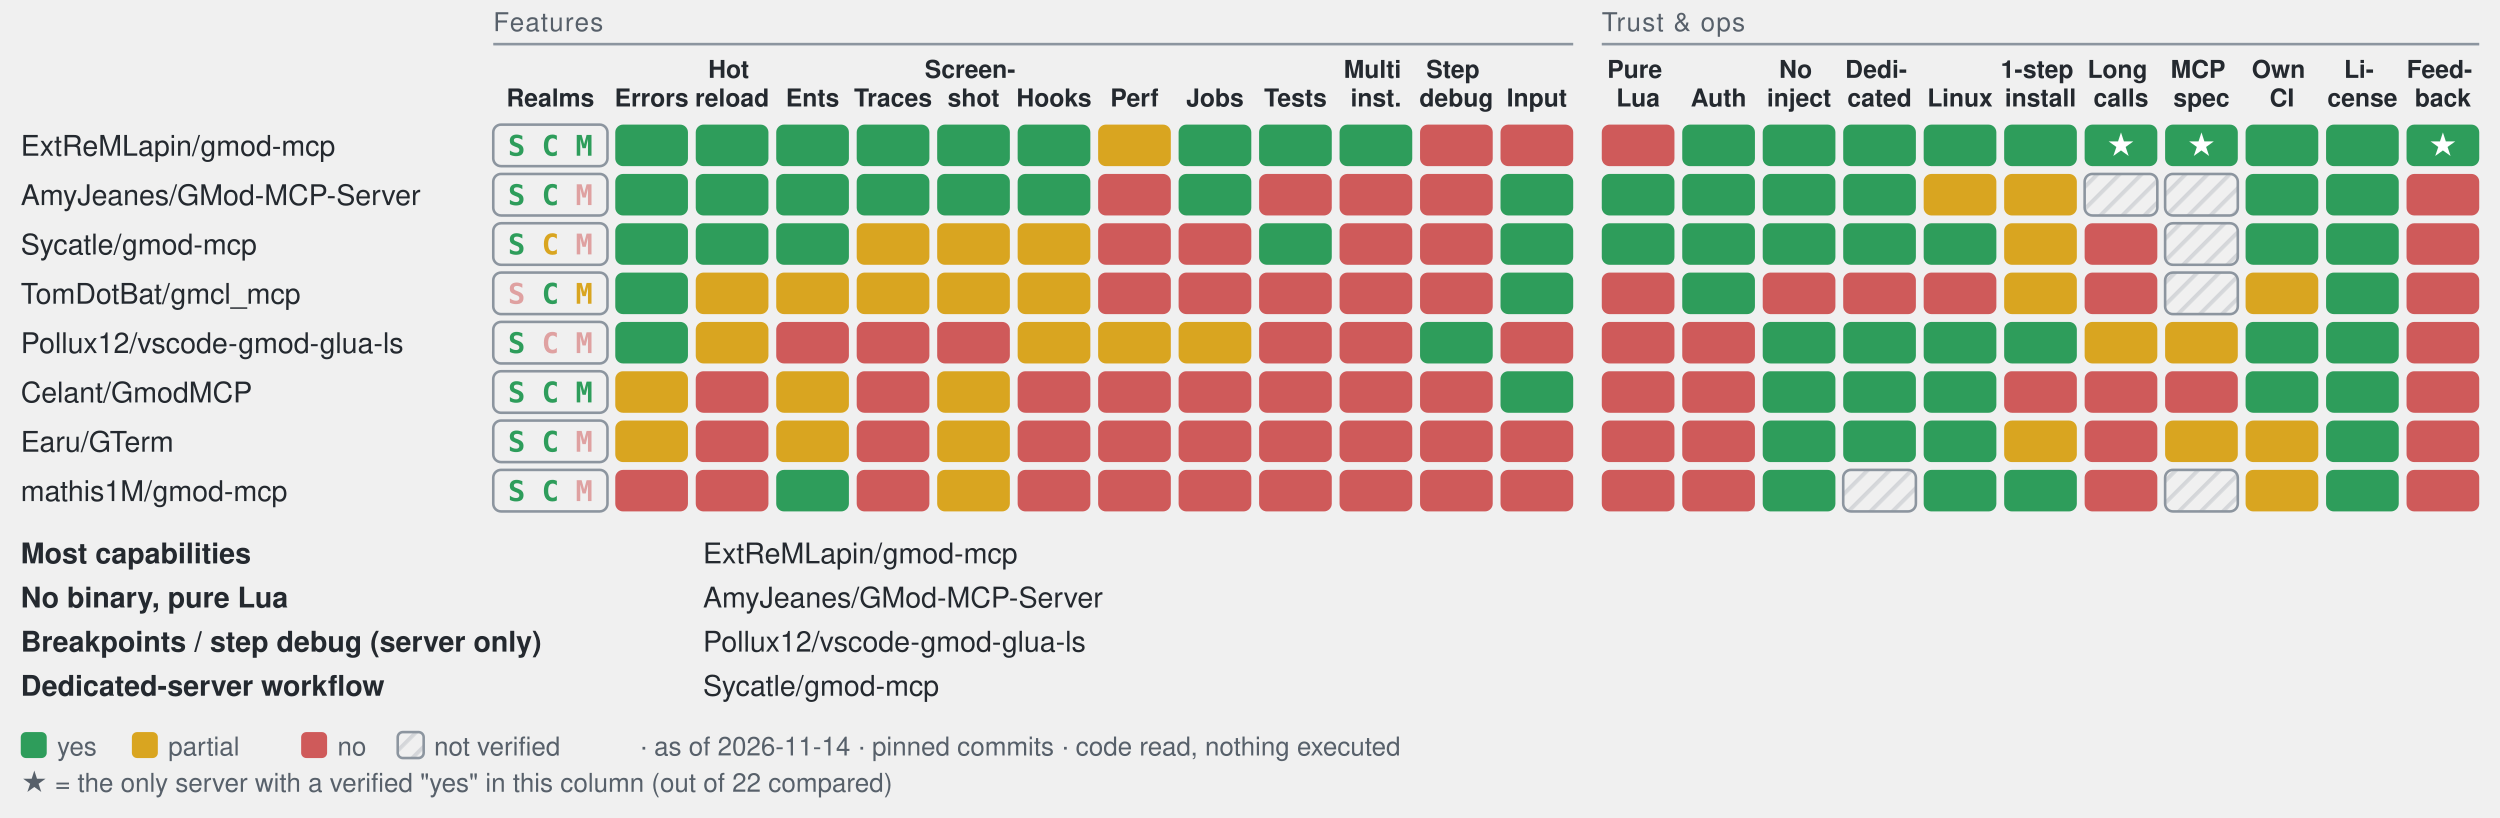
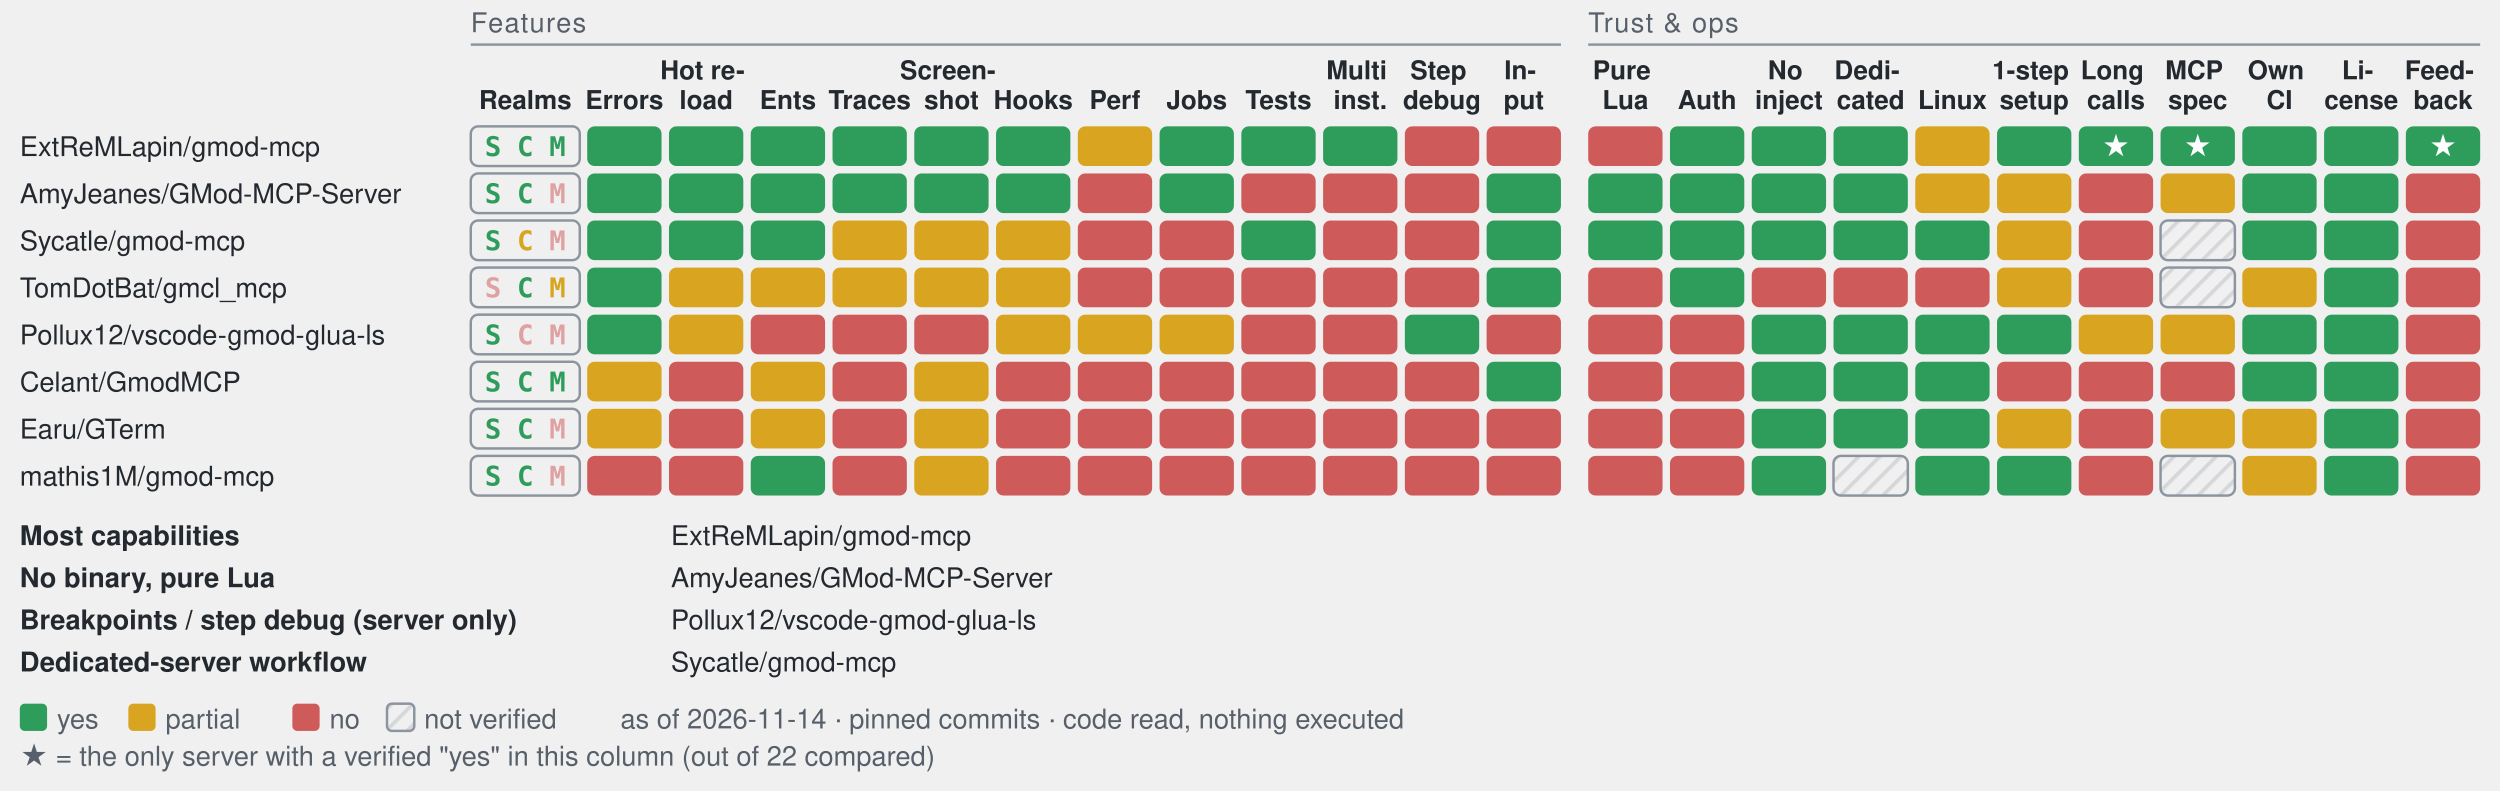
- <svg xmlns="http://www.w3.org/2000/svg" width="963" height="315" viewBox="0 0 963 315" role="img" aria-label="Comparison of Garry's Mod MCP servers">
-   <style>.hdr,.repo,.pick,.pickrepo,.foot,.grp,.realm,.star{font-family:-apple-system,'Segoe UI',Helvetica,Arial,sans-serif}.repo,.pickrepo{font-size:11px;fill:#24292f}.pick{font-size:11px;font-weight:700;fill:#24292f}.hdr{font-size:9.5px;font-weight:600;fill:#24292f}.grp{font-size:10px;letter-spacing:.05em;fill:#57606a}.grpline{stroke:#8c959f;stroke-width:1}.foot{font-size:10px;fill:#57606a}.star{font-size:11px;fill:#fff}.realm{font-family:ui-monospace,Menlo,Consolas,monospace;font-size:11px;font-weight:700}.r-yes{fill:#2e9d5b}.r-partial{fill:#d9a520}.r-no{fill:#c94040;opacity:.45}.r-unverified{fill:#57606a;opacity:.6}.realms{stroke:#8c959f;stroke-width:1}.v-no{opacity:.85}.v-unverified{stroke:#8c959f;stroke-width:1}.hatchline{stroke:#8c959f;stroke-width:3;opacity:.27}</style>
+ <svg xmlns="http://www.w3.org/2000/svg" width="1009" height="319" viewBox="0 0 1009 319" role="img" aria-label="Comparison of Garry's Mod MCP servers">
+   <style>.hdr,.repo,.pick,.pickrepo,.foot,.grp,.realm,.star{font-family:-apple-system,'Segoe UI',Helvetica,Arial,sans-serif}.repo,.pickrepo{font-size:11px;fill:#24292f}.pick{font-size:11px;font-weight:700;fill:#24292f}.hdr{font-size:10.5px;font-weight:600;fill:#24292f}.grp{font-size:11px;letter-spacing:.05em;fill:#57606a}.grpline{stroke:#8c959f;stroke-width:1}.foot{font-size:11px;fill:#57606a}.star{font-size:11px;fill:#fff}.realm{font-family:ui-monospace,Menlo,Consolas,monospace;font-size:11px;font-weight:700}.r-yes{fill:#2e9d5b}.r-partial{fill:#d9a520}.r-no{fill:#c94040;opacity:.45}.r-unverified{fill:#57606a;opacity:.6}.realms{stroke:#8c959f;stroke-width:1}.v-no{opacity:.85}.v-unverified{stroke:#8c959f;stroke-width:1}.hatchline{stroke:#8c959f;stroke-width:3;opacity:.27}</style>
  <defs>
    <pattern id="hatch" patternUnits="userSpaceOnUse" width="6" height="6" patternTransform="rotate(45)">
      <line class="hatchline" x1="0" y1="0" x2="0" y2="6" />
    </pattern>
  </defs>
-   <text class="grp" x="190" y="12">Features</text>
-   <line class="grpline" x1="190" y1="17" x2="606" y2="17" />
-   <text class="grp" x="617" y="12">Trust &amp; ops</text>
-   <line class="grpline" x1="617" y1="17" x2="955" y2="17" />
+   <text class="grp" x="190" y="13">Features</text>
+   <line class="grpline" x1="190" y1="18" x2="630" y2="18" />
+   <text class="grp" x="641" y="13">Trust &amp; ops</text>
+   <line class="grpline" x1="641" y1="18" x2="1001" y2="18" />
  <text class="hdr" x="212" text-anchor="middle">
-     <tspan x="212" y="41">Realms</tspan>
-   </text>
-   <text class="hdr" x="251" text-anchor="middle">
-     <tspan x="251" y="41">Errors</tspan>
-   </text>
-   <text class="hdr" x="282" text-anchor="middle">
-     <tspan x="282" y="30">Hot</tspan>
-     <tspan x="282" y="41">reload</tspan>
-   </text>
-   <text class="hdr" x="313" text-anchor="middle">
-     <tspan x="313" y="41">Ents</tspan>
-   </text>
-   <text class="hdr" x="344" text-anchor="middle">
-     <tspan x="344" y="41">Traces</tspan>
-   </text>
-   <text class="hdr" x="375" text-anchor="middle">
-     <tspan x="375" y="30">Screen-</tspan>
-     <tspan x="375" y="41">shot</tspan>
-   </text>
-   <text class="hdr" x="406" text-anchor="middle">
-     <tspan x="406" y="41">Hooks</tspan>
-   </text>
-   <text class="hdr" x="437" text-anchor="middle">
-     <tspan x="437" y="41">Perf</tspan>
-   </text>
-   <text class="hdr" x="468" text-anchor="middle">
-     <tspan x="468" y="41">Jobs</tspan>
-   </text>
-   <text class="hdr" x="499" text-anchor="middle">
-     <tspan x="499" y="41">Tests</tspan>
-   </text>
-   <text class="hdr" x="530" text-anchor="middle">
-     <tspan x="530" y="30">Multi</tspan>
-     <tspan x="530" y="41">inst.</tspan>
-   </text>
-   <text class="hdr" x="561" text-anchor="middle">
-     <tspan x="561" y="30">Step</tspan>
-     <tspan x="561" y="41">debug</tspan>
-   </text>
-   <text class="hdr" x="592" text-anchor="middle">
-     <tspan x="592" y="41">Input</tspan>
-   </text>
-   <text class="hdr" x="631" text-anchor="middle">
-     <tspan x="631" y="30">Pure</tspan>
-     <tspan x="631" y="41">Lua</tspan>
-   </text>
-   <text class="hdr" x="662" text-anchor="middle">
-     <tspan x="662" y="41">Auth</tspan>
-   </text>
-   <text class="hdr" x="693" text-anchor="middle">
-     <tspan x="693" y="30">No</tspan>
-     <tspan x="693" y="41">inject</tspan>
-   </text>
-   <text class="hdr" x="724" text-anchor="middle">
-     <tspan x="724" y="30">Dedi-</tspan>
-     <tspan x="724" y="41">cated</tspan>
+     <tspan x="212" y="44">Realms</tspan>
+   </text>
+   <text class="hdr" x="252" text-anchor="middle">
+     <tspan x="252" y="44">Errors</tspan>
+   </text>
+   <text class="hdr" x="285" text-anchor="middle">
+     <tspan x="285" y="32">Hot re-</tspan>
+     <tspan x="285" y="44">load</tspan>
+   </text>
+   <text class="hdr" x="318" text-anchor="middle">
+     <tspan x="318" y="44">Ents</tspan>
+   </text>
+   <text class="hdr" x="351" text-anchor="middle">
+     <tspan x="351" y="44">Traces</tspan>
+   </text>
+   <text class="hdr" x="384" text-anchor="middle">
+     <tspan x="384" y="32">Screen-</tspan>
+     <tspan x="384" y="44">shot</tspan>
+   </text>
+   <text class="hdr" x="417" text-anchor="middle">
+     <tspan x="417" y="44">Hooks</tspan>
+   </text>
+   <text class="hdr" x="450" text-anchor="middle">
+     <tspan x="450" y="44">Perf</tspan>
+   </text>
+   <text class="hdr" x="483" text-anchor="middle">
+     <tspan x="483" y="44">Jobs</tspan>
+   </text>
+   <text class="hdr" x="516" text-anchor="middle">
+     <tspan x="516" y="44">Tests</tspan>
+   </text>
+   <text class="hdr" x="549" text-anchor="middle">
+     <tspan x="549" y="32">Multi</tspan>
+     <tspan x="549" y="44">inst.</tspan>
+   </text>
+   <text class="hdr" x="582" text-anchor="middle">
+     <tspan x="582" y="32">Step</tspan>
+     <tspan x="582" y="44">debug</tspan>
+   </text>
+   <text class="hdr" x="615" text-anchor="middle">
+     <tspan x="615" y="32">In-</tspan>
+     <tspan x="615" y="44">put</tspan>
+   </text>
+   <text class="hdr" x="656" text-anchor="middle">
+     <tspan x="656" y="32">Pure</tspan>
+     <tspan x="656" y="44">Lua</tspan>
+   </text>
+   <text class="hdr" x="689" text-anchor="middle">
+     <tspan x="689" y="44">Auth</tspan>
+   </text>
+   <text class="hdr" x="722" text-anchor="middle">
+     <tspan x="722" y="32">No</tspan>
+     <tspan x="722" y="44">inject</tspan>
  </text>
  <text class="hdr" x="755" text-anchor="middle">
-     <tspan x="755" y="41">Linux</tspan>
-   </text>
-   <text class="hdr" x="786" text-anchor="middle">
-     <tspan x="786" y="30">1-step</tspan>
-     <tspan x="786" y="41">install</tspan>
-   </text>
-   <text class="hdr" x="817" text-anchor="middle">
-     <tspan x="817" y="30">Long</tspan>
-     <tspan x="817" y="41">calls</tspan>
-   </text>
-   <text class="hdr" x="848" text-anchor="middle">
-     <tspan x="848" y="30">MCP</tspan>
-     <tspan x="848" y="41">spec</tspan>
-   </text>
-   <text class="hdr" x="879" text-anchor="middle">
-     <tspan x="879" y="30">Own</tspan>
-     <tspan x="879" y="41">CI</tspan>
-   </text>
-   <text class="hdr" x="910" text-anchor="middle">
-     <tspan x="910" y="30">Li-</tspan>
-     <tspan x="910" y="41">cense</tspan>
-   </text>
-   <text class="hdr" x="941" text-anchor="middle">
-     <tspan x="941" y="30">Feed-</tspan>
-     <tspan x="941" y="41">back</tspan>
-   </text>
-   <text class="repo" x="8" y="60">ExtReMLapin/gmod-mcp</text>
-   <rect class="cell realms" x="190" y="48" width="44" height="16" rx="3" fill="none" />
-   <text class="realm r-yes" x="199" y="60" text-anchor="middle">S</text>
-   <text class="realm r-yes" x="212" y="60" text-anchor="middle">C</text>
-   <text class="realm r-yes" x="225" y="60" text-anchor="middle">M</text>
-   <rect class="cell v-yes" x="237" y="48" width="28" height="16" rx="3" fill="#2e9d5b" />
-   <rect class="cell v-yes" x="268" y="48" width="28" height="16" rx="3" fill="#2e9d5b" />
-   <rect class="cell v-yes" x="299" y="48" width="28" height="16" rx="3" fill="#2e9d5b" />
-   <rect class="cell v-yes" x="330" y="48" width="28" height="16" rx="3" fill="#2e9d5b" />
-   <rect class="cell v-yes" x="361" y="48" width="28" height="16" rx="3" fill="#2e9d5b" />
-   <rect class="cell v-yes" x="392" y="48" width="28" height="16" rx="3" fill="#2e9d5b" />
-   <rect class="cell v-partial" x="423" y="48" width="28" height="16" rx="3" fill="#d9a520" />
-   <rect class="cell v-yes" x="454" y="48" width="28" height="16" rx="3" fill="#2e9d5b" />
-   <rect class="cell v-yes" x="485" y="48" width="28" height="16" rx="3" fill="#2e9d5b" />
-   <rect class="cell v-yes" x="516" y="48" width="28" height="16" rx="3" fill="#2e9d5b" />
-   <rect class="cell v-no" x="547" y="48" width="28" height="16" rx="3" fill="#c94040" />
-   <rect class="cell v-no" x="578" y="48" width="28" height="16" rx="3" fill="#c94040" />
-   <rect class="cell v-no" x="617" y="48" width="28" height="16" rx="3" fill="#c94040" />
-   <rect class="cell v-yes" x="648" y="48" width="28" height="16" rx="3" fill="#2e9d5b" />
-   <rect class="cell v-yes" x="679" y="48" width="28" height="16" rx="3" fill="#2e9d5b" />
-   <rect class="cell v-yes" x="710" y="48" width="28" height="16" rx="3" fill="#2e9d5b" />
-   <rect class="cell v-yes" x="741" y="48" width="28" height="16" rx="3" fill="#2e9d5b" />
-   <rect class="cell v-yes" x="772" y="48" width="28" height="16" rx="3" fill="#2e9d5b" />
-   <rect class="cell v-yes" x="803" y="48" width="28" height="16" rx="3" fill="#2e9d5b" />
-   <text class="star" x="817" y="60" text-anchor="middle">★</text>
-   <rect class="cell v-yes" x="834" y="48" width="28" height="16" rx="3" fill="#2e9d5b" />
-   <text class="star" x="848" y="60" text-anchor="middle">★</text>
-   <rect class="cell v-yes" x="865" y="48" width="28" height="16" rx="3" fill="#2e9d5b" />
-   <rect class="cell v-yes" x="896" y="48" width="28" height="16" rx="3" fill="#2e9d5b" />
-   <rect class="cell v-yes" x="927" y="48" width="28" height="16" rx="3" fill="#2e9d5b" />
-   <text class="star" x="941" y="60" text-anchor="middle">★</text>
-   <text class="repo" x="8" y="79">AmyJeanes/GMod-MCP-Server</text>
-   <rect class="cell realms" x="190" y="67" width="44" height="16" rx="3" fill="none" />
-   <text class="realm r-yes" x="199" y="79" text-anchor="middle">S</text>
-   <text class="realm r-yes" x="212" y="79" text-anchor="middle">C</text>
-   <text class="realm r-no" x="225" y="79" text-anchor="middle">M</text>
-   <rect class="cell v-yes" x="237" y="67" width="28" height="16" rx="3" fill="#2e9d5b" />
-   <rect class="cell v-yes" x="268" y="67" width="28" height="16" rx="3" fill="#2e9d5b" />
-   <rect class="cell v-yes" x="299" y="67" width="28" height="16" rx="3" fill="#2e9d5b" />
-   <rect class="cell v-yes" x="330" y="67" width="28" height="16" rx="3" fill="#2e9d5b" />
-   <rect class="cell v-yes" x="361" y="67" width="28" height="16" rx="3" fill="#2e9d5b" />
-   <rect class="cell v-yes" x="392" y="67" width="28" height="16" rx="3" fill="#2e9d5b" />
-   <rect class="cell v-no" x="423" y="67" width="28" height="16" rx="3" fill="#c94040" />
-   <rect class="cell v-yes" x="454" y="67" width="28" height="16" rx="3" fill="#2e9d5b" />
-   <rect class="cell v-no" x="485" y="67" width="28" height="16" rx="3" fill="#c94040" />
-   <rect class="cell v-no" x="516" y="67" width="28" height="16" rx="3" fill="#c94040" />
-   <rect class="cell v-no" x="547" y="67" width="28" height="16" rx="3" fill="#c94040" />
-   <rect class="cell v-yes" x="578" y="67" width="28" height="16" rx="3" fill="#2e9d5b" />
-   <rect class="cell v-yes" x="617" y="67" width="28" height="16" rx="3" fill="#2e9d5b" />
-   <rect class="cell v-yes" x="648" y="67" width="28" height="16" rx="3" fill="#2e9d5b" />
-   <rect class="cell v-yes" x="679" y="67" width="28" height="16" rx="3" fill="#2e9d5b" />
-   <rect class="cell v-yes" x="710" y="67" width="28" height="16" rx="3" fill="#2e9d5b" />
-   <rect class="cell v-partial" x="741" y="67" width="28" height="16" rx="3" fill="#d9a520" />
-   <rect class="cell v-partial" x="772" y="67" width="28" height="16" rx="3" fill="#d9a520" />
-   <rect class="cell v-unverified" x="803" y="67" width="28" height="16" rx="3" fill="url(#hatch)" />
-   <rect class="cell v-unverified" x="834" y="67" width="28" height="16" rx="3" fill="url(#hatch)" />
-   <rect class="cell v-yes" x="865" y="67" width="28" height="16" rx="3" fill="#2e9d5b" />
-   <rect class="cell v-yes" x="896" y="67" width="28" height="16" rx="3" fill="#2e9d5b" />
-   <rect class="cell v-no" x="927" y="67" width="28" height="16" rx="3" fill="#c94040" />
-   <text class="repo" x="8" y="98">Sycatle/gmod-mcp</text>
-   <rect class="cell realms" x="190" y="86" width="44" height="16" rx="3" fill="none" />
-   <text class="realm r-yes" x="199" y="98" text-anchor="middle">S</text>
-   <text class="realm r-partial" x="212" y="98" text-anchor="middle">C</text>
-   <text class="realm r-no" x="225" y="98" text-anchor="middle">M</text>
-   <rect class="cell v-yes" x="237" y="86" width="28" height="16" rx="3" fill="#2e9d5b" />
-   <rect class="cell v-yes" x="268" y="86" width="28" height="16" rx="3" fill="#2e9d5b" />
-   <rect class="cell v-yes" x="299" y="86" width="28" height="16" rx="3" fill="#2e9d5b" />
-   <rect class="cell v-partial" x="330" y="86" width="28" height="16" rx="3" fill="#d9a520" />
-   <rect class="cell v-partial" x="361" y="86" width="28" height="16" rx="3" fill="#d9a520" />
-   <rect class="cell v-partial" x="392" y="86" width="28" height="16" rx="3" fill="#d9a520" />
-   <rect class="cell v-no" x="423" y="86" width="28" height="16" rx="3" fill="#c94040" />
-   <rect class="cell v-no" x="454" y="86" width="28" height="16" rx="3" fill="#c94040" />
-   <rect class="cell v-yes" x="485" y="86" width="28" height="16" rx="3" fill="#2e9d5b" />
-   <rect class="cell v-no" x="516" y="86" width="28" height="16" rx="3" fill="#c94040" />
-   <rect class="cell v-no" x="547" y="86" width="28" height="16" rx="3" fill="#c94040" />
-   <rect class="cell v-yes" x="578" y="86" width="28" height="16" rx="3" fill="#2e9d5b" />
-   <rect class="cell v-yes" x="617" y="86" width="28" height="16" rx="3" fill="#2e9d5b" />
-   <rect class="cell v-yes" x="648" y="86" width="28" height="16" rx="3" fill="#2e9d5b" />
-   <rect class="cell v-yes" x="679" y="86" width="28" height="16" rx="3" fill="#2e9d5b" />
-   <rect class="cell v-yes" x="710" y="86" width="28" height="16" rx="3" fill="#2e9d5b" />
-   <rect class="cell v-yes" x="741" y="86" width="28" height="16" rx="3" fill="#2e9d5b" />
-   <rect class="cell v-partial" x="772" y="86" width="28" height="16" rx="3" fill="#d9a520" />
-   <rect class="cell v-no" x="803" y="86" width="28" height="16" rx="3" fill="#c94040" />
-   <rect class="cell v-unverified" x="834" y="86" width="28" height="16" rx="3" fill="url(#hatch)" />
-   <rect class="cell v-yes" x="865" y="86" width="28" height="16" rx="3" fill="#2e9d5b" />
-   <rect class="cell v-yes" x="896" y="86" width="28" height="16" rx="3" fill="#2e9d5b" />
-   <rect class="cell v-no" x="927" y="86" width="28" height="16" rx="3" fill="#c94040" />
-   <text class="repo" x="8" y="117">TomDotBat/gmcl_mcp</text>
-   <rect class="cell realms" x="190" y="105" width="44" height="16" rx="3" fill="none" />
-   <text class="realm r-no" x="199" y="117" text-anchor="middle">S</text>
-   <text class="realm r-yes" x="212" y="117" text-anchor="middle">C</text>
-   <text class="realm r-partial" x="225" y="117" text-anchor="middle">M</text>
-   <rect class="cell v-yes" x="237" y="105" width="28" height="16" rx="3" fill="#2e9d5b" />
-   <rect class="cell v-partial" x="268" y="105" width="28" height="16" rx="3" fill="#d9a520" />
-   <rect class="cell v-partial" x="299" y="105" width="28" height="16" rx="3" fill="#d9a520" />
-   <rect class="cell v-partial" x="330" y="105" width="28" height="16" rx="3" fill="#d9a520" />
-   <rect class="cell v-partial" x="361" y="105" width="28" height="16" rx="3" fill="#d9a520" />
-   <rect class="cell v-partial" x="392" y="105" width="28" height="16" rx="3" fill="#d9a520" />
-   <rect class="cell v-no" x="423" y="105" width="28" height="16" rx="3" fill="#c94040" />
-   <rect class="cell v-no" x="454" y="105" width="28" height="16" rx="3" fill="#c94040" />
-   <rect class="cell v-no" x="485" y="105" width="28" height="16" rx="3" fill="#c94040" />
-   <rect class="cell v-no" x="516" y="105" width="28" height="16" rx="3" fill="#c94040" />
-   <rect class="cell v-no" x="547" y="105" width="28" height="16" rx="3" fill="#c94040" />
-   <rect class="cell v-yes" x="578" y="105" width="28" height="16" rx="3" fill="#2e9d5b" />
-   <rect class="cell v-no" x="617" y="105" width="28" height="16" rx="3" fill="#c94040" />
-   <rect class="cell v-yes" x="648" y="105" width="28" height="16" rx="3" fill="#2e9d5b" />
-   <rect class="cell v-no" x="679" y="105" width="28" height="16" rx="3" fill="#c94040" />
-   <rect class="cell v-no" x="710" y="105" width="28" height="16" rx="3" fill="#c94040" />
-   <rect class="cell v-no" x="741" y="105" width="28" height="16" rx="3" fill="#c94040" />
-   <rect class="cell v-partial" x="772" y="105" width="28" height="16" rx="3" fill="#d9a520" />
-   <rect class="cell v-no" x="803" y="105" width="28" height="16" rx="3" fill="#c94040" />
-   <rect class="cell v-unverified" x="834" y="105" width="28" height="16" rx="3" fill="url(#hatch)" />
-   <rect class="cell v-partial" x="865" y="105" width="28" height="16" rx="3" fill="#d9a520" />
-   <rect class="cell v-yes" x="896" y="105" width="28" height="16" rx="3" fill="#2e9d5b" />
-   <rect class="cell v-no" x="927" y="105" width="28" height="16" rx="3" fill="#c94040" />
-   <text class="repo" x="8" y="136">Pollux12/vscode-gmod-glua-ls</text>
-   <rect class="cell realms" x="190" y="124" width="44" height="16" rx="3" fill="none" />
-   <text class="realm r-yes" x="199" y="136" text-anchor="middle">S</text>
-   <text class="realm r-no" x="212" y="136" text-anchor="middle">C</text>
-   <text class="realm r-no" x="225" y="136" text-anchor="middle">M</text>
-   <rect class="cell v-yes" x="237" y="124" width="28" height="16" rx="3" fill="#2e9d5b" />
-   <rect class="cell v-partial" x="268" y="124" width="28" height="16" rx="3" fill="#d9a520" />
-   <rect class="cell v-no" x="299" y="124" width="28" height="16" rx="3" fill="#c94040" />
-   <rect class="cell v-no" x="330" y="124" width="28" height="16" rx="3" fill="#c94040" />
-   <rect class="cell v-no" x="361" y="124" width="28" height="16" rx="3" fill="#c94040" />
-   <rect class="cell v-partial" x="392" y="124" width="28" height="16" rx="3" fill="#d9a520" />
-   <rect class="cell v-partial" x="423" y="124" width="28" height="16" rx="3" fill="#d9a520" />
-   <rect class="cell v-partial" x="454" y="124" width="28" height="16" rx="3" fill="#d9a520" />
-   <rect class="cell v-no" x="485" y="124" width="28" height="16" rx="3" fill="#c94040" />
-   <rect class="cell v-no" x="516" y="124" width="28" height="16" rx="3" fill="#c94040" />
-   <rect class="cell v-yes" x="547" y="124" width="28" height="16" rx="3" fill="#2e9d5b" />
-   <rect class="cell v-no" x="578" y="124" width="28" height="16" rx="3" fill="#c94040" />
-   <rect class="cell v-no" x="617" y="124" width="28" height="16" rx="3" fill="#c94040" />
-   <rect class="cell v-no" x="648" y="124" width="28" height="16" rx="3" fill="#c94040" />
-   <rect class="cell v-yes" x="679" y="124" width="28" height="16" rx="3" fill="#2e9d5b" />
-   <rect class="cell v-yes" x="710" y="124" width="28" height="16" rx="3" fill="#2e9d5b" />
-   <rect class="cell v-yes" x="741" y="124" width="28" height="16" rx="3" fill="#2e9d5b" />
-   <rect class="cell v-yes" x="772" y="124" width="28" height="16" rx="3" fill="#2e9d5b" />
-   <rect class="cell v-partial" x="803" y="124" width="28" height="16" rx="3" fill="#d9a520" />
-   <rect class="cell v-partial" x="834" y="124" width="28" height="16" rx="3" fill="#d9a520" />
-   <rect class="cell v-yes" x="865" y="124" width="28" height="16" rx="3" fill="#2e9d5b" />
-   <rect class="cell v-yes" x="896" y="124" width="28" height="16" rx="3" fill="#2e9d5b" />
-   <rect class="cell v-no" x="927" y="124" width="28" height="16" rx="3" fill="#c94040" />
-   <text class="repo" x="8" y="155">Celant/GmodMCP</text>
-   <rect class="cell realms" x="190" y="143" width="44" height="16" rx="3" fill="none" />
-   <text class="realm r-yes" x="199" y="155" text-anchor="middle">S</text>
-   <text class="realm r-yes" x="212" y="155" text-anchor="middle">C</text>
-   <text class="realm r-yes" x="225" y="155" text-anchor="middle">M</text>
-   <rect class="cell v-partial" x="237" y="143" width="28" height="16" rx="3" fill="#d9a520" />
-   <rect class="cell v-no" x="268" y="143" width="28" height="16" rx="3" fill="#c94040" />
-   <rect class="cell v-partial" x="299" y="143" width="28" height="16" rx="3" fill="#d9a520" />
-   <rect class="cell v-no" x="330" y="143" width="28" height="16" rx="3" fill="#c94040" />
-   <rect class="cell v-partial" x="361" y="143" width="28" height="16" rx="3" fill="#d9a520" />
-   <rect class="cell v-no" x="392" y="143" width="28" height="16" rx="3" fill="#c94040" />
-   <rect class="cell v-no" x="423" y="143" width="28" height="16" rx="3" fill="#c94040" />
-   <rect class="cell v-no" x="454" y="143" width="28" height="16" rx="3" fill="#c94040" />
-   <rect class="cell v-no" x="485" y="143" width="28" height="16" rx="3" fill="#c94040" />
-   <rect class="cell v-no" x="516" y="143" width="28" height="16" rx="3" fill="#c94040" />
-   <rect class="cell v-no" x="547" y="143" width="28" height="16" rx="3" fill="#c94040" />
-   <rect class="cell v-yes" x="578" y="143" width="28" height="16" rx="3" fill="#2e9d5b" />
-   <rect class="cell v-no" x="617" y="143" width="28" height="16" rx="3" fill="#c94040" />
-   <rect class="cell v-no" x="648" y="143" width="28" height="16" rx="3" fill="#c94040" />
-   <rect class="cell v-yes" x="679" y="143" width="28" height="16" rx="3" fill="#2e9d5b" />
-   <rect class="cell v-yes" x="710" y="143" width="28" height="16" rx="3" fill="#2e9d5b" />
-   <rect class="cell v-yes" x="741" y="143" width="28" height="16" rx="3" fill="#2e9d5b" />
-   <rect class="cell v-no" x="772" y="143" width="28" height="16" rx="3" fill="#c94040" />
-   <rect class="cell v-no" x="803" y="143" width="28" height="16" rx="3" fill="#c94040" />
-   <rect class="cell v-no" x="834" y="143" width="28" height="16" rx="3" fill="#c94040" />
-   <rect class="cell v-yes" x="865" y="143" width="28" height="16" rx="3" fill="#2e9d5b" />
-   <rect class="cell v-yes" x="896" y="143" width="28" height="16" rx="3" fill="#2e9d5b" />
-   <rect class="cell v-no" x="927" y="143" width="28" height="16" rx="3" fill="#c94040" />
-   <text class="repo" x="8" y="174">Earu/GTerm</text>
-   <rect class="cell realms" x="190" y="162" width="44" height="16" rx="3" fill="none" />
-   <text class="realm r-yes" x="199" y="174" text-anchor="middle">S</text>
-   <text class="realm r-yes" x="212" y="174" text-anchor="middle">C</text>
-   <text class="realm r-no" x="225" y="174" text-anchor="middle">M</text>
-   <rect class="cell v-partial" x="237" y="162" width="28" height="16" rx="3" fill="#d9a520" />
-   <rect class="cell v-no" x="268" y="162" width="28" height="16" rx="3" fill="#c94040" />
-   <rect class="cell v-partial" x="299" y="162" width="28" height="16" rx="3" fill="#d9a520" />
-   <rect class="cell v-no" x="330" y="162" width="28" height="16" rx="3" fill="#c94040" />
-   <rect class="cell v-partial" x="361" y="162" width="28" height="16" rx="3" fill="#d9a520" />
-   <rect class="cell v-no" x="392" y="162" width="28" height="16" rx="3" fill="#c94040" />
-   <rect class="cell v-no" x="423" y="162" width="28" height="16" rx="3" fill="#c94040" />
-   <rect class="cell v-no" x="454" y="162" width="28" height="16" rx="3" fill="#c94040" />
-   <rect class="cell v-no" x="485" y="162" width="28" height="16" rx="3" fill="#c94040" />
-   <rect class="cell v-no" x="516" y="162" width="28" height="16" rx="3" fill="#c94040" />
-   <rect class="cell v-no" x="547" y="162" width="28" height="16" rx="3" fill="#c94040" />
-   <rect class="cell v-no" x="578" y="162" width="28" height="16" rx="3" fill="#c94040" />
-   <rect class="cell v-no" x="617" y="162" width="28" height="16" rx="3" fill="#c94040" />
-   <rect class="cell v-no" x="648" y="162" width="28" height="16" rx="3" fill="#c94040" />
-   <rect class="cell v-yes" x="679" y="162" width="28" height="16" rx="3" fill="#2e9d5b" />
-   <rect class="cell v-yes" x="710" y="162" width="28" height="16" rx="3" fill="#2e9d5b" />
-   <rect class="cell v-yes" x="741" y="162" width="28" height="16" rx="3" fill="#2e9d5b" />
-   <rect class="cell v-partial" x="772" y="162" width="28" height="16" rx="3" fill="#d9a520" />
-   <rect class="cell v-no" x="803" y="162" width="28" height="16" rx="3" fill="#c94040" />
-   <rect class="cell v-partial" x="834" y="162" width="28" height="16" rx="3" fill="#d9a520" />
-   <rect class="cell v-partial" x="865" y="162" width="28" height="16" rx="3" fill="#d9a520" />
-   <rect class="cell v-yes" x="896" y="162" width="28" height="16" rx="3" fill="#2e9d5b" />
-   <rect class="cell v-no" x="927" y="162" width="28" height="16" rx="3" fill="#c94040" />
-   <text class="repo" x="8" y="193">mathis1M/gmod-mcp</text>
-   <rect class="cell realms" x="190" y="181" width="44" height="16" rx="3" fill="none" />
-   <text class="realm r-yes" x="199" y="193" text-anchor="middle">S</text>
-   <text class="realm r-yes" x="212" y="193" text-anchor="middle">C</text>
-   <text class="realm r-no" x="225" y="193" text-anchor="middle">M</text>
-   <rect class="cell v-no" x="237" y="181" width="28" height="16" rx="3" fill="#c94040" />
-   <rect class="cell v-no" x="268" y="181" width="28" height="16" rx="3" fill="#c94040" />
-   <rect class="cell v-yes" x="299" y="181" width="28" height="16" rx="3" fill="#2e9d5b" />
-   <rect class="cell v-no" x="330" y="181" width="28" height="16" rx="3" fill="#c94040" />
-   <rect class="cell v-partial" x="361" y="181" width="28" height="16" rx="3" fill="#d9a520" />
-   <rect class="cell v-no" x="392" y="181" width="28" height="16" rx="3" fill="#c94040" />
-   <rect class="cell v-no" x="423" y="181" width="28" height="16" rx="3" fill="#c94040" />
-   <rect class="cell v-no" x="454" y="181" width="28" height="16" rx="3" fill="#c94040" />
-   <rect class="cell v-no" x="485" y="181" width="28" height="16" rx="3" fill="#c94040" />
-   <rect class="cell v-no" x="516" y="181" width="28" height="16" rx="3" fill="#c94040" />
-   <rect class="cell v-no" x="547" y="181" width="28" height="16" rx="3" fill="#c94040" />
-   <rect class="cell v-no" x="578" y="181" width="28" height="16" rx="3" fill="#c94040" />
-   <rect class="cell v-no" x="617" y="181" width="28" height="16" rx="3" fill="#c94040" />
-   <rect class="cell v-no" x="648" y="181" width="28" height="16" rx="3" fill="#c94040" />
-   <rect class="cell v-yes" x="679" y="181" width="28" height="16" rx="3" fill="#2e9d5b" />
-   <rect class="cell v-unverified" x="710" y="181" width="28" height="16" rx="3" fill="url(#hatch)" />
-   <rect class="cell v-yes" x="741" y="181" width="28" height="16" rx="3" fill="#2e9d5b" />
-   <rect class="cell v-yes" x="772" y="181" width="28" height="16" rx="3" fill="#2e9d5b" />
-   <rect class="cell v-no" x="803" y="181" width="28" height="16" rx="3" fill="#c94040" />
-   <rect class="cell v-unverified" x="834" y="181" width="28" height="16" rx="3" fill="url(#hatch)" />
-   <rect class="cell v-partial" x="865" y="181" width="28" height="16" rx="3" fill="#d9a520" />
-   <rect class="cell v-yes" x="896" y="181" width="28" height="16" rx="3" fill="#2e9d5b" />
-   <rect class="cell v-no" x="927" y="181" width="28" height="16" rx="3" fill="#c94040" />
-   <text class="pick" x="8" y="217">Most capabilities</text>
-   <text class="pickrepo" x="270.8" y="217">ExtReMLapin/gmod-mcp</text>
-   <text class="pick" x="8" y="234">No binary, pure Lua</text>
-   <text class="pickrepo" x="270.8" y="234">AmyJeanes/GMod-MCP-Server</text>
-   <text class="pick" x="8" y="251">Breakpoints / step debug (server only)</text>
-   <text class="pickrepo" x="270.8" y="251">Pollux12/vscode-gmod-glua-ls</text>
-   <text class="pick" x="8" y="268">Dedicated-server workflow</text>
-   <text class="pickrepo" x="270.8" y="268">Sycatle/gmod-mcp</text>
-   <rect class="sw v-yes" x="8" y="282" width="10" height="10" rx="2" fill="#2e9d5b" />
-   <text class="foot" x="22" y="291">yes</text>
-   <rect class="sw v-partial" x="50.8" y="282" width="10" height="10" rx="2" fill="#d9a520" />
-   <text class="foot" x="64.8" y="291">partial</text>
-   <rect class="sw v-no" x="116" y="282" width="10" height="10" rx="2" fill="#c94040" />
-   <text class="foot" x="130" y="291">no</text>
-   <rect class="sw v-unverified" x="153.2" y="282" width="10" height="10" rx="2" fill="url(#hatch)" />
-   <text class="foot" x="167.2" y="291">not verified</text>
-   <text class="foot" x="246.4" y="291">· as of 2026-11-14 · pinned commits · code read, nothing executed</text>
-   <text class="foot" x="8" y="305">★ = the only server with a verified "yes" in this column (out of 22 compared)</text>
+     <tspan x="755" y="32">Dedi-</tspan>
+     <tspan x="755" y="44">cated</tspan>
+   </text>
+   <text class="hdr" x="788" text-anchor="middle">
+     <tspan x="788" y="44">Linux</tspan>
+   </text>
+   <text class="hdr" x="821" text-anchor="middle">
+     <tspan x="821" y="32">1-step</tspan>
+     <tspan x="821" y="44">setup</tspan>
+   </text>
+   <text class="hdr" x="854" text-anchor="middle">
+     <tspan x="854" y="32">Long</tspan>
+     <tspan x="854" y="44">calls</tspan>
+   </text>
+   <text class="hdr" x="887" text-anchor="middle">
+     <tspan x="887" y="32">MCP</tspan>
+     <tspan x="887" y="44">spec</tspan>
+   </text>
+   <text class="hdr" x="920" text-anchor="middle">
+     <tspan x="920" y="32">Own</tspan>
+     <tspan x="920" y="44">CI</tspan>
+   </text>
+   <text class="hdr" x="953" text-anchor="middle">
+     <tspan x="953" y="32">Li-</tspan>
+     <tspan x="953" y="44">cense</tspan>
+   </text>
+   <text class="hdr" x="986" text-anchor="middle">
+     <tspan x="986" y="32">Feed-</tspan>
+     <tspan x="986" y="44">back</tspan>
+   </text>
+   <text class="repo" x="8" y="63">ExtReMLapin/gmod-mcp</text>
+   <rect class="cell realms" x="190" y="51" width="44" height="16" rx="3" fill="none" />
+   <text class="realm r-yes" x="199" y="63" text-anchor="middle">S</text>
+   <text class="realm r-yes" x="212" y="63" text-anchor="middle">C</text>
+   <text class="realm r-yes" x="225" y="63" text-anchor="middle">M</text>
+   <rect class="cell v-yes" x="237" y="51" width="30" height="16" rx="3" fill="#2e9d5b" />
+   <rect class="cell v-yes" x="270" y="51" width="30" height="16" rx="3" fill="#2e9d5b" />
+   <rect class="cell v-yes" x="303" y="51" width="30" height="16" rx="3" fill="#2e9d5b" />
+   <rect class="cell v-yes" x="336" y="51" width="30" height="16" rx="3" fill="#2e9d5b" />
+   <rect class="cell v-yes" x="369" y="51" width="30" height="16" rx="3" fill="#2e9d5b" />
+   <rect class="cell v-yes" x="402" y="51" width="30" height="16" rx="3" fill="#2e9d5b" />
+   <rect class="cell v-partial" x="435" y="51" width="30" height="16" rx="3" fill="#d9a520" />
+   <rect class="cell v-yes" x="468" y="51" width="30" height="16" rx="3" fill="#2e9d5b" />
+   <rect class="cell v-yes" x="501" y="51" width="30" height="16" rx="3" fill="#2e9d5b" />
+   <rect class="cell v-yes" x="534" y="51" width="30" height="16" rx="3" fill="#2e9d5b" />
+   <rect class="cell v-no" x="567" y="51" width="30" height="16" rx="3" fill="#c94040" />
+   <rect class="cell v-no" x="600" y="51" width="30" height="16" rx="3" fill="#c94040" />
+   <rect class="cell v-no" x="641" y="51" width="30" height="16" rx="3" fill="#c94040" />
+   <rect class="cell v-yes" x="674" y="51" width="30" height="16" rx="3" fill="#2e9d5b" />
+   <rect class="cell v-yes" x="707" y="51" width="30" height="16" rx="3" fill="#2e9d5b" />
+   <rect class="cell v-yes" x="740" y="51" width="30" height="16" rx="3" fill="#2e9d5b" />
+   <rect class="cell v-partial" x="773" y="51" width="30" height="16" rx="3" fill="#d9a520" />
+   <rect class="cell v-yes" x="806" y="51" width="30" height="16" rx="3" fill="#2e9d5b" />
+   <rect class="cell v-yes" x="839" y="51" width="30" height="16" rx="3" fill="#2e9d5b" />
+   <text class="star" x="854" y="63" text-anchor="middle">★</text>
+   <rect class="cell v-yes" x="872" y="51" width="30" height="16" rx="3" fill="#2e9d5b" />
+   <text class="star" x="887" y="63" text-anchor="middle">★</text>
+   <rect class="cell v-yes" x="905" y="51" width="30" height="16" rx="3" fill="#2e9d5b" />
+   <rect class="cell v-yes" x="938" y="51" width="30" height="16" rx="3" fill="#2e9d5b" />
+   <rect class="cell v-yes" x="971" y="51" width="30" height="16" rx="3" fill="#2e9d5b" />
+   <text class="star" x="986" y="63" text-anchor="middle">★</text>
+   <text class="repo" x="8" y="82">AmyJeanes/GMod-MCP-Server</text>
+   <rect class="cell realms" x="190" y="70" width="44" height="16" rx="3" fill="none" />
+   <text class="realm r-yes" x="199" y="82" text-anchor="middle">S</text>
+   <text class="realm r-yes" x="212" y="82" text-anchor="middle">C</text>
+   <text class="realm r-no" x="225" y="82" text-anchor="middle">M</text>
+   <rect class="cell v-yes" x="237" y="70" width="30" height="16" rx="3" fill="#2e9d5b" />
+   <rect class="cell v-yes" x="270" y="70" width="30" height="16" rx="3" fill="#2e9d5b" />
+   <rect class="cell v-yes" x="303" y="70" width="30" height="16" rx="3" fill="#2e9d5b" />
+   <rect class="cell v-yes" x="336" y="70" width="30" height="16" rx="3" fill="#2e9d5b" />
+   <rect class="cell v-yes" x="369" y="70" width="30" height="16" rx="3" fill="#2e9d5b" />
+   <rect class="cell v-yes" x="402" y="70" width="30" height="16" rx="3" fill="#2e9d5b" />
+   <rect class="cell v-no" x="435" y="70" width="30" height="16" rx="3" fill="#c94040" />
+   <rect class="cell v-yes" x="468" y="70" width="30" height="16" rx="3" fill="#2e9d5b" />
+   <rect class="cell v-no" x="501" y="70" width="30" height="16" rx="3" fill="#c94040" />
+   <rect class="cell v-no" x="534" y="70" width="30" height="16" rx="3" fill="#c94040" />
+   <rect class="cell v-no" x="567" y="70" width="30" height="16" rx="3" fill="#c94040" />
+   <rect class="cell v-yes" x="600" y="70" width="30" height="16" rx="3" fill="#2e9d5b" />
+   <rect class="cell v-yes" x="641" y="70" width="30" height="16" rx="3" fill="#2e9d5b" />
+   <rect class="cell v-yes" x="674" y="70" width="30" height="16" rx="3" fill="#2e9d5b" />
+   <rect class="cell v-yes" x="707" y="70" width="30" height="16" rx="3" fill="#2e9d5b" />
+   <rect class="cell v-yes" x="740" y="70" width="30" height="16" rx="3" fill="#2e9d5b" />
+   <rect class="cell v-partial" x="773" y="70" width="30" height="16" rx="3" fill="#d9a520" />
+   <rect class="cell v-partial" x="806" y="70" width="30" height="16" rx="3" fill="#d9a520" />
+   <rect class="cell v-no" x="839" y="70" width="30" height="16" rx="3" fill="#c94040" />
+   <rect class="cell v-partial" x="872" y="70" width="30" height="16" rx="3" fill="#d9a520" />
+   <rect class="cell v-yes" x="905" y="70" width="30" height="16" rx="3" fill="#2e9d5b" />
+   <rect class="cell v-yes" x="938" y="70" width="30" height="16" rx="3" fill="#2e9d5b" />
+   <rect class="cell v-no" x="971" y="70" width="30" height="16" rx="3" fill="#c94040" />
+   <text class="repo" x="8" y="101">Sycatle/gmod-mcp</text>
+   <rect class="cell realms" x="190" y="89" width="44" height="16" rx="3" fill="none" />
+   <text class="realm r-yes" x="199" y="101" text-anchor="middle">S</text>
+   <text class="realm r-partial" x="212" y="101" text-anchor="middle">C</text>
+   <text class="realm r-no" x="225" y="101" text-anchor="middle">M</text>
+   <rect class="cell v-yes" x="237" y="89" width="30" height="16" rx="3" fill="#2e9d5b" />
+   <rect class="cell v-yes" x="270" y="89" width="30" height="16" rx="3" fill="#2e9d5b" />
+   <rect class="cell v-yes" x="303" y="89" width="30" height="16" rx="3" fill="#2e9d5b" />
+   <rect class="cell v-partial" x="336" y="89" width="30" height="16" rx="3" fill="#d9a520" />
+   <rect class="cell v-partial" x="369" y="89" width="30" height="16" rx="3" fill="#d9a520" />
+   <rect class="cell v-partial" x="402" y="89" width="30" height="16" rx="3" fill="#d9a520" />
+   <rect class="cell v-no" x="435" y="89" width="30" height="16" rx="3" fill="#c94040" />
+   <rect class="cell v-no" x="468" y="89" width="30" height="16" rx="3" fill="#c94040" />
+   <rect class="cell v-yes" x="501" y="89" width="30" height="16" rx="3" fill="#2e9d5b" />
+   <rect class="cell v-no" x="534" y="89" width="30" height="16" rx="3" fill="#c94040" />
+   <rect class="cell v-no" x="567" y="89" width="30" height="16" rx="3" fill="#c94040" />
+   <rect class="cell v-yes" x="600" y="89" width="30" height="16" rx="3" fill="#2e9d5b" />
+   <rect class="cell v-yes" x="641" y="89" width="30" height="16" rx="3" fill="#2e9d5b" />
+   <rect class="cell v-yes" x="674" y="89" width="30" height="16" rx="3" fill="#2e9d5b" />
+   <rect class="cell v-yes" x="707" y="89" width="30" height="16" rx="3" fill="#2e9d5b" />
+   <rect class="cell v-yes" x="740" y="89" width="30" height="16" rx="3" fill="#2e9d5b" />
+   <rect class="cell v-yes" x="773" y="89" width="30" height="16" rx="3" fill="#2e9d5b" />
+   <rect class="cell v-partial" x="806" y="89" width="30" height="16" rx="3" fill="#d9a520" />
+   <rect class="cell v-no" x="839" y="89" width="30" height="16" rx="3" fill="#c94040" />
+   <rect class="cell v-unverified" x="872" y="89" width="30" height="16" rx="3" fill="url(#hatch)" />
+   <rect class="cell v-yes" x="905" y="89" width="30" height="16" rx="3" fill="#2e9d5b" />
+   <rect class="cell v-yes" x="938" y="89" width="30" height="16" rx="3" fill="#2e9d5b" />
+   <rect class="cell v-no" x="971" y="89" width="30" height="16" rx="3" fill="#c94040" />
+   <text class="repo" x="8" y="120">TomDotBat/gmcl_mcp</text>
+   <rect class="cell realms" x="190" y="108" width="44" height="16" rx="3" fill="none" />
+   <text class="realm r-no" x="199" y="120" text-anchor="middle">S</text>
+   <text class="realm r-yes" x="212" y="120" text-anchor="middle">C</text>
+   <text class="realm r-partial" x="225" y="120" text-anchor="middle">M</text>
+   <rect class="cell v-yes" x="237" y="108" width="30" height="16" rx="3" fill="#2e9d5b" />
+   <rect class="cell v-partial" x="270" y="108" width="30" height="16" rx="3" fill="#d9a520" />
+   <rect class="cell v-partial" x="303" y="108" width="30" height="16" rx="3" fill="#d9a520" />
+   <rect class="cell v-partial" x="336" y="108" width="30" height="16" rx="3" fill="#d9a520" />
+   <rect class="cell v-partial" x="369" y="108" width="30" height="16" rx="3" fill="#d9a520" />
+   <rect class="cell v-partial" x="402" y="108" width="30" height="16" rx="3" fill="#d9a520" />
+   <rect class="cell v-no" x="435" y="108" width="30" height="16" rx="3" fill="#c94040" />
+   <rect class="cell v-no" x="468" y="108" width="30" height="16" rx="3" fill="#c94040" />
+   <rect class="cell v-no" x="501" y="108" width="30" height="16" rx="3" fill="#c94040" />
+   <rect class="cell v-no" x="534" y="108" width="30" height="16" rx="3" fill="#c94040" />
+   <rect class="cell v-no" x="567" y="108" width="30" height="16" rx="3" fill="#c94040" />
+   <rect class="cell v-yes" x="600" y="108" width="30" height="16" rx="3" fill="#2e9d5b" />
+   <rect class="cell v-no" x="641" y="108" width="30" height="16" rx="3" fill="#c94040" />
+   <rect class="cell v-yes" x="674" y="108" width="30" height="16" rx="3" fill="#2e9d5b" />
+   <rect class="cell v-no" x="707" y="108" width="30" height="16" rx="3" fill="#c94040" />
+   <rect class="cell v-no" x="740" y="108" width="30" height="16" rx="3" fill="#c94040" />
+   <rect class="cell v-no" x="773" y="108" width="30" height="16" rx="3" fill="#c94040" />
+   <rect class="cell v-partial" x="806" y="108" width="30" height="16" rx="3" fill="#d9a520" />
+   <rect class="cell v-no" x="839" y="108" width="30" height="16" rx="3" fill="#c94040" />
+   <rect class="cell v-unverified" x="872" y="108" width="30" height="16" rx="3" fill="url(#hatch)" />
+   <rect class="cell v-partial" x="905" y="108" width="30" height="16" rx="3" fill="#d9a520" />
+   <rect class="cell v-yes" x="938" y="108" width="30" height="16" rx="3" fill="#2e9d5b" />
+   <rect class="cell v-no" x="971" y="108" width="30" height="16" rx="3" fill="#c94040" />
+   <text class="repo" x="8" y="139">Pollux12/vscode-gmod-glua-ls</text>
+   <rect class="cell realms" x="190" y="127" width="44" height="16" rx="3" fill="none" />
+   <text class="realm r-yes" x="199" y="139" text-anchor="middle">S</text>
+   <text class="realm r-no" x="212" y="139" text-anchor="middle">C</text>
+   <text class="realm r-no" x="225" y="139" text-anchor="middle">M</text>
+   <rect class="cell v-yes" x="237" y="127" width="30" height="16" rx="3" fill="#2e9d5b" />
+   <rect class="cell v-partial" x="270" y="127" width="30" height="16" rx="3" fill="#d9a520" />
+   <rect class="cell v-no" x="303" y="127" width="30" height="16" rx="3" fill="#c94040" />
+   <rect class="cell v-no" x="336" y="127" width="30" height="16" rx="3" fill="#c94040" />
+   <rect class="cell v-no" x="369" y="127" width="30" height="16" rx="3" fill="#c94040" />
+   <rect class="cell v-partial" x="402" y="127" width="30" height="16" rx="3" fill="#d9a520" />
+   <rect class="cell v-partial" x="435" y="127" width="30" height="16" rx="3" fill="#d9a520" />
+   <rect class="cell v-partial" x="468" y="127" width="30" height="16" rx="3" fill="#d9a520" />
+   <rect class="cell v-no" x="501" y="127" width="30" height="16" rx="3" fill="#c94040" />
+   <rect class="cell v-no" x="534" y="127" width="30" height="16" rx="3" fill="#c94040" />
+   <rect class="cell v-yes" x="567" y="127" width="30" height="16" rx="3" fill="#2e9d5b" />
+   <rect class="cell v-no" x="600" y="127" width="30" height="16" rx="3" fill="#c94040" />
+   <rect class="cell v-no" x="641" y="127" width="30" height="16" rx="3" fill="#c94040" />
+   <rect class="cell v-no" x="674" y="127" width="30" height="16" rx="3" fill="#c94040" />
+   <rect class="cell v-yes" x="707" y="127" width="30" height="16" rx="3" fill="#2e9d5b" />
+   <rect class="cell v-yes" x="740" y="127" width="30" height="16" rx="3" fill="#2e9d5b" />
+   <rect class="cell v-yes" x="773" y="127" width="30" height="16" rx="3" fill="#2e9d5b" />
+   <rect class="cell v-yes" x="806" y="127" width="30" height="16" rx="3" fill="#2e9d5b" />
+   <rect class="cell v-partial" x="839" y="127" width="30" height="16" rx="3" fill="#d9a520" />
+   <rect class="cell v-partial" x="872" y="127" width="30" height="16" rx="3" fill="#d9a520" />
+   <rect class="cell v-yes" x="905" y="127" width="30" height="16" rx="3" fill="#2e9d5b" />
+   <rect class="cell v-yes" x="938" y="127" width="30" height="16" rx="3" fill="#2e9d5b" />
+   <rect class="cell v-no" x="971" y="127" width="30" height="16" rx="3" fill="#c94040" />
+   <text class="repo" x="8" y="158">Celant/GmodMCP</text>
+   <rect class="cell realms" x="190" y="146" width="44" height="16" rx="3" fill="none" />
+   <text class="realm r-yes" x="199" y="158" text-anchor="middle">S</text>
+   <text class="realm r-yes" x="212" y="158" text-anchor="middle">C</text>
+   <text class="realm r-yes" x="225" y="158" text-anchor="middle">M</text>
+   <rect class="cell v-partial" x="237" y="146" width="30" height="16" rx="3" fill="#d9a520" />
+   <rect class="cell v-no" x="270" y="146" width="30" height="16" rx="3" fill="#c94040" />
+   <rect class="cell v-partial" x="303" y="146" width="30" height="16" rx="3" fill="#d9a520" />
+   <rect class="cell v-no" x="336" y="146" width="30" height="16" rx="3" fill="#c94040" />
+   <rect class="cell v-partial" x="369" y="146" width="30" height="16" rx="3" fill="#d9a520" />
+   <rect class="cell v-no" x="402" y="146" width="30" height="16" rx="3" fill="#c94040" />
+   <rect class="cell v-no" x="435" y="146" width="30" height="16" rx="3" fill="#c94040" />
+   <rect class="cell v-no" x="468" y="146" width="30" height="16" rx="3" fill="#c94040" />
+   <rect class="cell v-no" x="501" y="146" width="30" height="16" rx="3" fill="#c94040" />
+   <rect class="cell v-no" x="534" y="146" width="30" height="16" rx="3" fill="#c94040" />
+   <rect class="cell v-no" x="567" y="146" width="30" height="16" rx="3" fill="#c94040" />
+   <rect class="cell v-yes" x="600" y="146" width="30" height="16" rx="3" fill="#2e9d5b" />
+   <rect class="cell v-no" x="641" y="146" width="30" height="16" rx="3" fill="#c94040" />
+   <rect class="cell v-no" x="674" y="146" width="30" height="16" rx="3" fill="#c94040" />
+   <rect class="cell v-yes" x="707" y="146" width="30" height="16" rx="3" fill="#2e9d5b" />
+   <rect class="cell v-yes" x="740" y="146" width="30" height="16" rx="3" fill="#2e9d5b" />
+   <rect class="cell v-yes" x="773" y="146" width="30" height="16" rx="3" fill="#2e9d5b" />
+   <rect class="cell v-no" x="806" y="146" width="30" height="16" rx="3" fill="#c94040" />
+   <rect class="cell v-no" x="839" y="146" width="30" height="16" rx="3" fill="#c94040" />
+   <rect class="cell v-no" x="872" y="146" width="30" height="16" rx="3" fill="#c94040" />
+   <rect class="cell v-yes" x="905" y="146" width="30" height="16" rx="3" fill="#2e9d5b" />
+   <rect class="cell v-yes" x="938" y="146" width="30" height="16" rx="3" fill="#2e9d5b" />
+   <rect class="cell v-no" x="971" y="146" width="30" height="16" rx="3" fill="#c94040" />
+   <text class="repo" x="8" y="177">Earu/GTerm</text>
+   <rect class="cell realms" x="190" y="165" width="44" height="16" rx="3" fill="none" />
+   <text class="realm r-yes" x="199" y="177" text-anchor="middle">S</text>
+   <text class="realm r-yes" x="212" y="177" text-anchor="middle">C</text>
+   <text class="realm r-no" x="225" y="177" text-anchor="middle">M</text>
+   <rect class="cell v-partial" x="237" y="165" width="30" height="16" rx="3" fill="#d9a520" />
+   <rect class="cell v-no" x="270" y="165" width="30" height="16" rx="3" fill="#c94040" />
+   <rect class="cell v-partial" x="303" y="165" width="30" height="16" rx="3" fill="#d9a520" />
+   <rect class="cell v-no" x="336" y="165" width="30" height="16" rx="3" fill="#c94040" />
+   <rect class="cell v-partial" x="369" y="165" width="30" height="16" rx="3" fill="#d9a520" />
+   <rect class="cell v-no" x="402" y="165" width="30" height="16" rx="3" fill="#c94040" />
+   <rect class="cell v-no" x="435" y="165" width="30" height="16" rx="3" fill="#c94040" />
+   <rect class="cell v-no" x="468" y="165" width="30" height="16" rx="3" fill="#c94040" />
+   <rect class="cell v-no" x="501" y="165" width="30" height="16" rx="3" fill="#c94040" />
+   <rect class="cell v-no" x="534" y="165" width="30" height="16" rx="3" fill="#c94040" />
+   <rect class="cell v-no" x="567" y="165" width="30" height="16" rx="3" fill="#c94040" />
+   <rect class="cell v-no" x="600" y="165" width="30" height="16" rx="3" fill="#c94040" />
+   <rect class="cell v-no" x="641" y="165" width="30" height="16" rx="3" fill="#c94040" />
+   <rect class="cell v-no" x="674" y="165" width="30" height="16" rx="3" fill="#c94040" />
+   <rect class="cell v-yes" x="707" y="165" width="30" height="16" rx="3" fill="#2e9d5b" />
+   <rect class="cell v-yes" x="740" y="165" width="30" height="16" rx="3" fill="#2e9d5b" />
+   <rect class="cell v-yes" x="773" y="165" width="30" height="16" rx="3" fill="#2e9d5b" />
+   <rect class="cell v-partial" x="806" y="165" width="30" height="16" rx="3" fill="#d9a520" />
+   <rect class="cell v-no" x="839" y="165" width="30" height="16" rx="3" fill="#c94040" />
+   <rect class="cell v-partial" x="872" y="165" width="30" height="16" rx="3" fill="#d9a520" />
+   <rect class="cell v-partial" x="905" y="165" width="30" height="16" rx="3" fill="#d9a520" />
+   <rect class="cell v-yes" x="938" y="165" width="30" height="16" rx="3" fill="#2e9d5b" />
+   <rect class="cell v-no" x="971" y="165" width="30" height="16" rx="3" fill="#c94040" />
+   <text class="repo" x="8" y="196">mathis1M/gmod-mcp</text>
+   <rect class="cell realms" x="190" y="184" width="44" height="16" rx="3" fill="none" />
+   <text class="realm r-yes" x="199" y="196" text-anchor="middle">S</text>
+   <text class="realm r-yes" x="212" y="196" text-anchor="middle">C</text>
+   <text class="realm r-no" x="225" y="196" text-anchor="middle">M</text>
+   <rect class="cell v-no" x="237" y="184" width="30" height="16" rx="3" fill="#c94040" />
+   <rect class="cell v-no" x="270" y="184" width="30" height="16" rx="3" fill="#c94040" />
+   <rect class="cell v-yes" x="303" y="184" width="30" height="16" rx="3" fill="#2e9d5b" />
+   <rect class="cell v-no" x="336" y="184" width="30" height="16" rx="3" fill="#c94040" />
+   <rect class="cell v-partial" x="369" y="184" width="30" height="16" rx="3" fill="#d9a520" />
+   <rect class="cell v-no" x="402" y="184" width="30" height="16" rx="3" fill="#c94040" />
+   <rect class="cell v-no" x="435" y="184" width="30" height="16" rx="3" fill="#c94040" />
+   <rect class="cell v-no" x="468" y="184" width="30" height="16" rx="3" fill="#c94040" />
+   <rect class="cell v-no" x="501" y="184" width="30" height="16" rx="3" fill="#c94040" />
+   <rect class="cell v-no" x="534" y="184" width="30" height="16" rx="3" fill="#c94040" />
+   <rect class="cell v-no" x="567" y="184" width="30" height="16" rx="3" fill="#c94040" />
+   <rect class="cell v-no" x="600" y="184" width="30" height="16" rx="3" fill="#c94040" />
+   <rect class="cell v-no" x="641" y="184" width="30" height="16" rx="3" fill="#c94040" />
+   <rect class="cell v-no" x="674" y="184" width="30" height="16" rx="3" fill="#c94040" />
+   <rect class="cell v-yes" x="707" y="184" width="30" height="16" rx="3" fill="#2e9d5b" />
+   <rect class="cell v-unverified" x="740" y="184" width="30" height="16" rx="3" fill="url(#hatch)" />
+   <rect class="cell v-yes" x="773" y="184" width="30" height="16" rx="3" fill="#2e9d5b" />
+   <rect class="cell v-yes" x="806" y="184" width="30" height="16" rx="3" fill="#2e9d5b" />
+   <rect class="cell v-no" x="839" y="184" width="30" height="16" rx="3" fill="#c94040" />
+   <rect class="cell v-unverified" x="872" y="184" width="30" height="16" rx="3" fill="url(#hatch)" />
+   <rect class="cell v-partial" x="905" y="184" width="30" height="16" rx="3" fill="#d9a520" />
+   <rect class="cell v-yes" x="938" y="184" width="30" height="16" rx="3" fill="#2e9d5b" />
+   <rect class="cell v-no" x="971" y="184" width="30" height="16" rx="3" fill="#c94040" />
+   <text class="pick" x="8" y="220">Most capabilities</text>
+   <text class="pickrepo" x="270.8" y="220">ExtReMLapin/gmod-mcp</text>
+   <text class="pick" x="8" y="237">No binary, pure Lua</text>
+   <text class="pickrepo" x="270.8" y="237">AmyJeanes/GMod-MCP-Server</text>
+   <text class="pick" x="8" y="254">Breakpoints / step debug (server only)</text>
+   <text class="pickrepo" x="270.8" y="254">Pollux12/vscode-gmod-glua-ls</text>
+   <text class="pick" x="8" y="271">Dedicated-server workflow</text>
+   <text class="pickrepo" x="270.8" y="271">Sycatle/gmod-mcp</text>
+   <rect class="sw v-yes" x="8" y="284" width="11" height="11" rx="2" fill="#2e9d5b" />
+   <text class="foot" x="23" y="294">yes</text>
+   <rect class="sw v-partial" x="51.8" y="284" width="11" height="11" rx="2" fill="#d9a520" />
+   <text class="foot" x="66.8" y="294">partial</text>
+   <rect class="sw v-no" x="118" y="284" width="11" height="11" rx="2" fill="#c94040" />
+   <text class="foot" x="133" y="294">no</text>
+   <rect class="sw v-unverified" x="156.2" y="284" width="11" height="11" rx="2" fill="url(#hatch)" />
+   <text class="foot" x="171.2" y="294">not verified</text>
+   <text class="foot" x="250.4" y="294">as of 2026-11-14 · pinned commits · code read, nothing executed</text>
+   <text class="foot" x="8" y="309">★ = the only server with a verified "yes" in this column (out of 22 compared)</text>
</svg>
